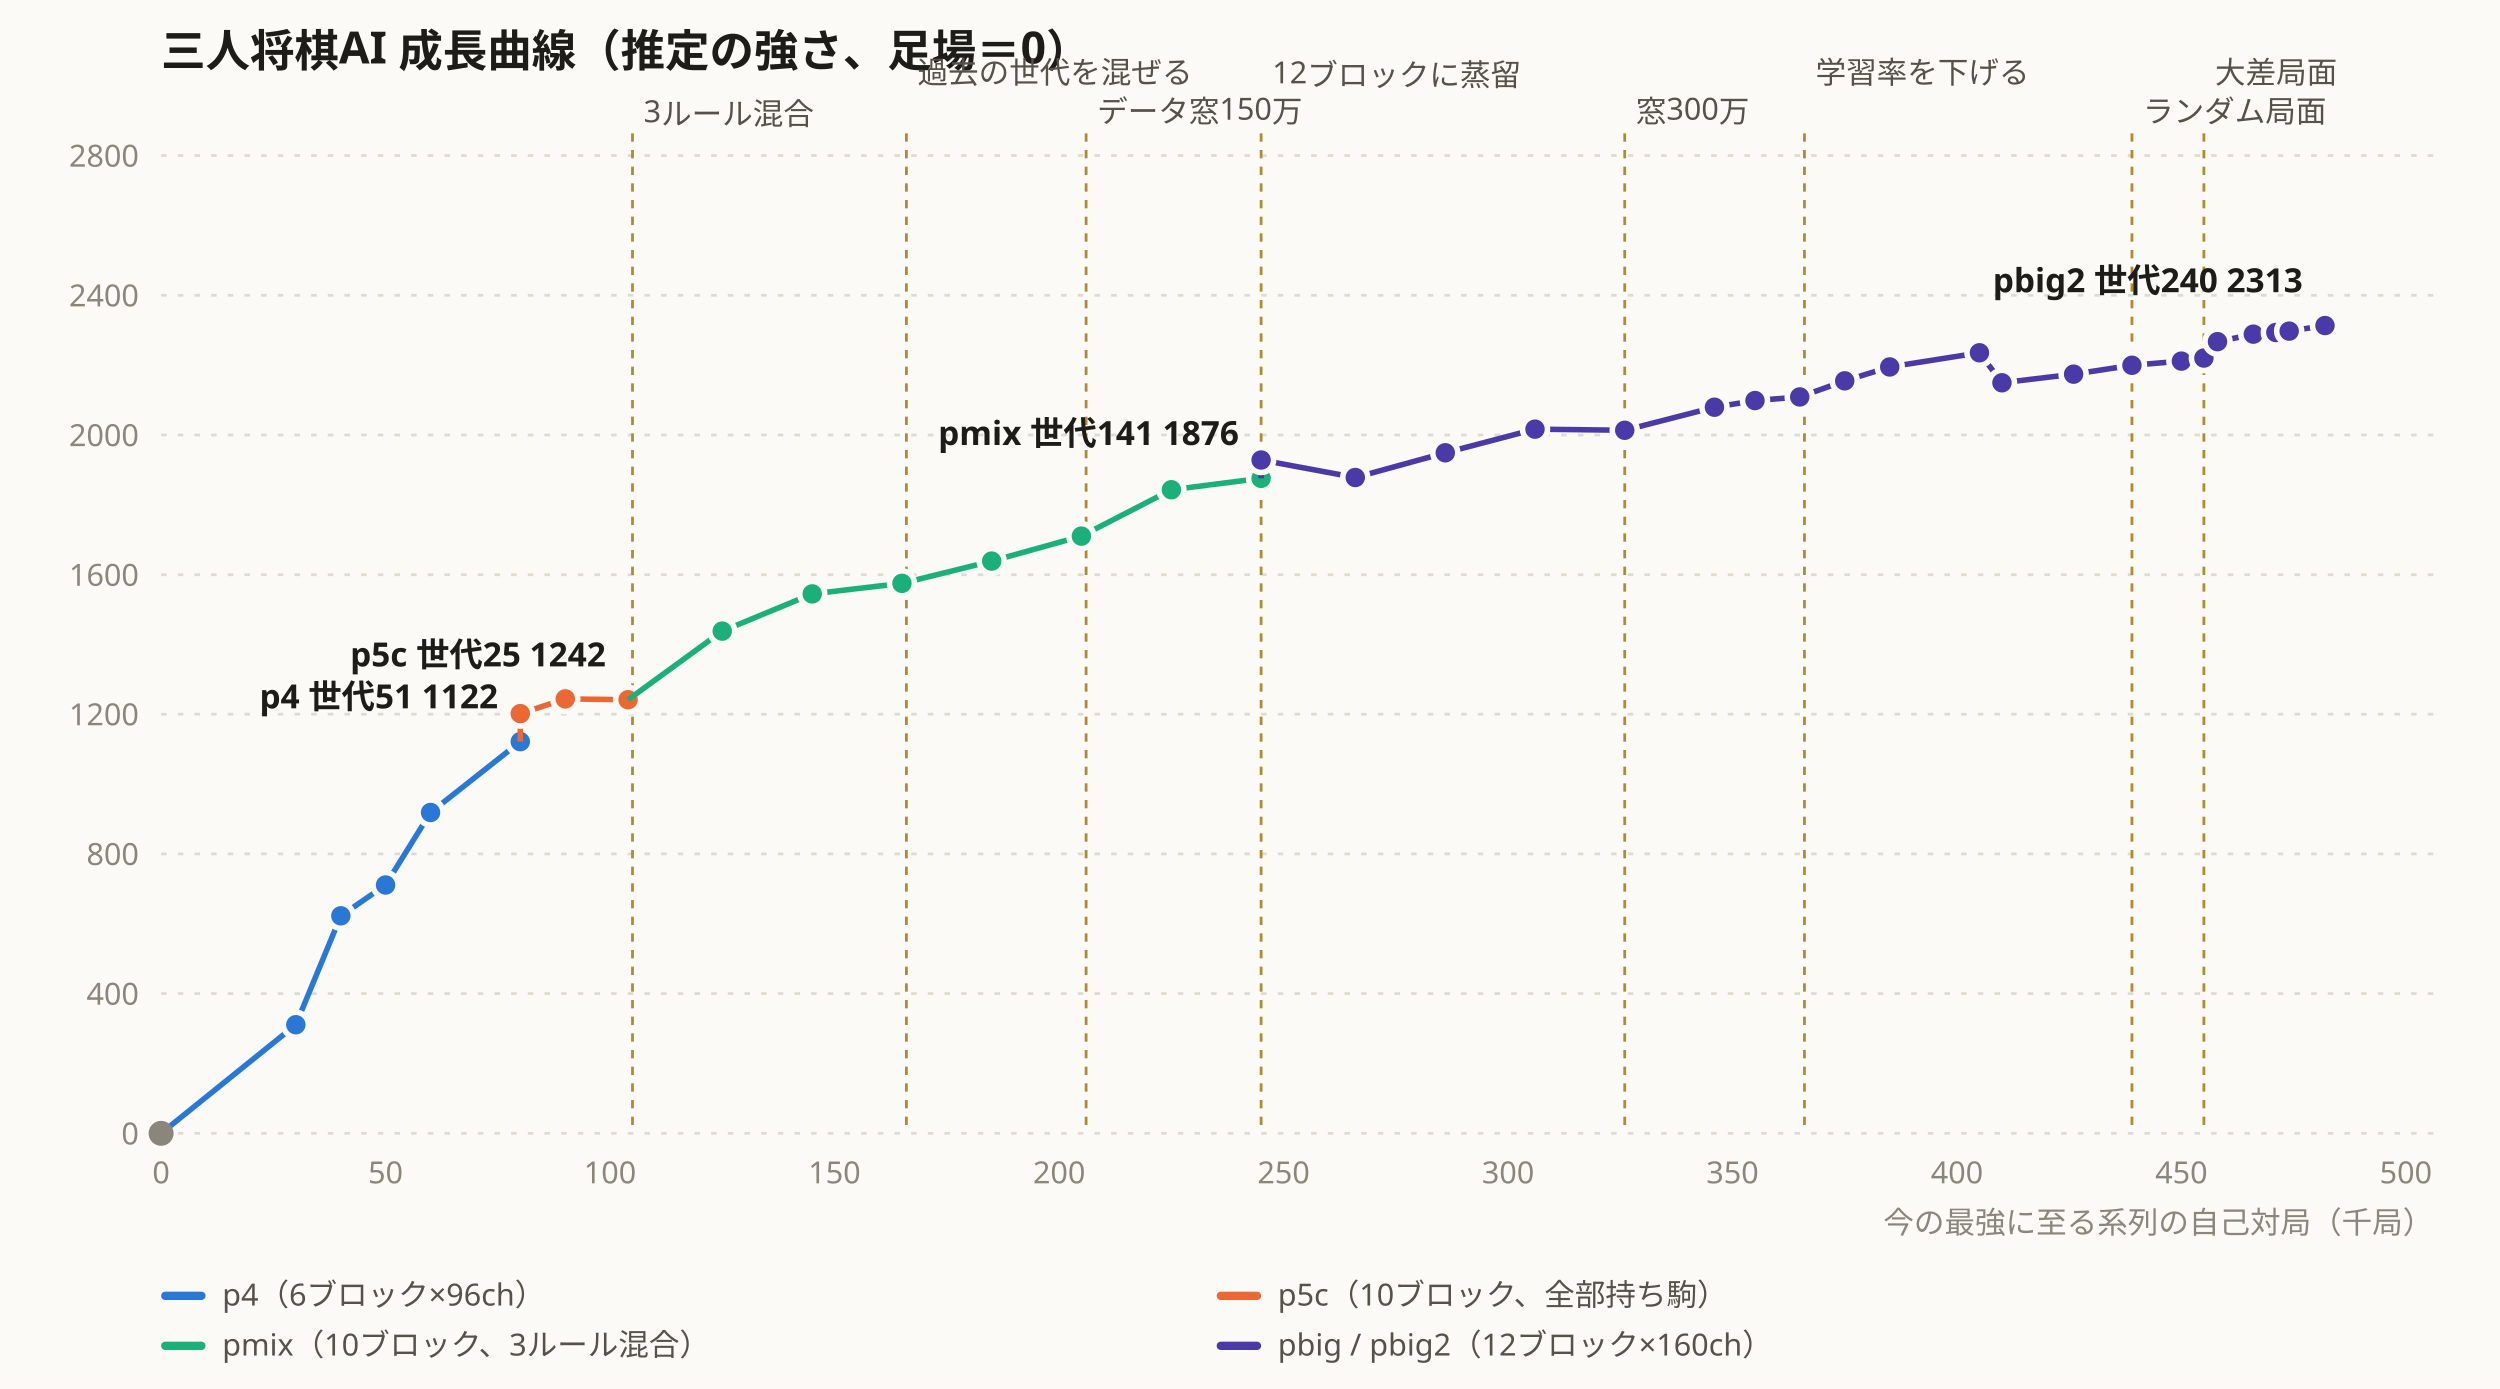
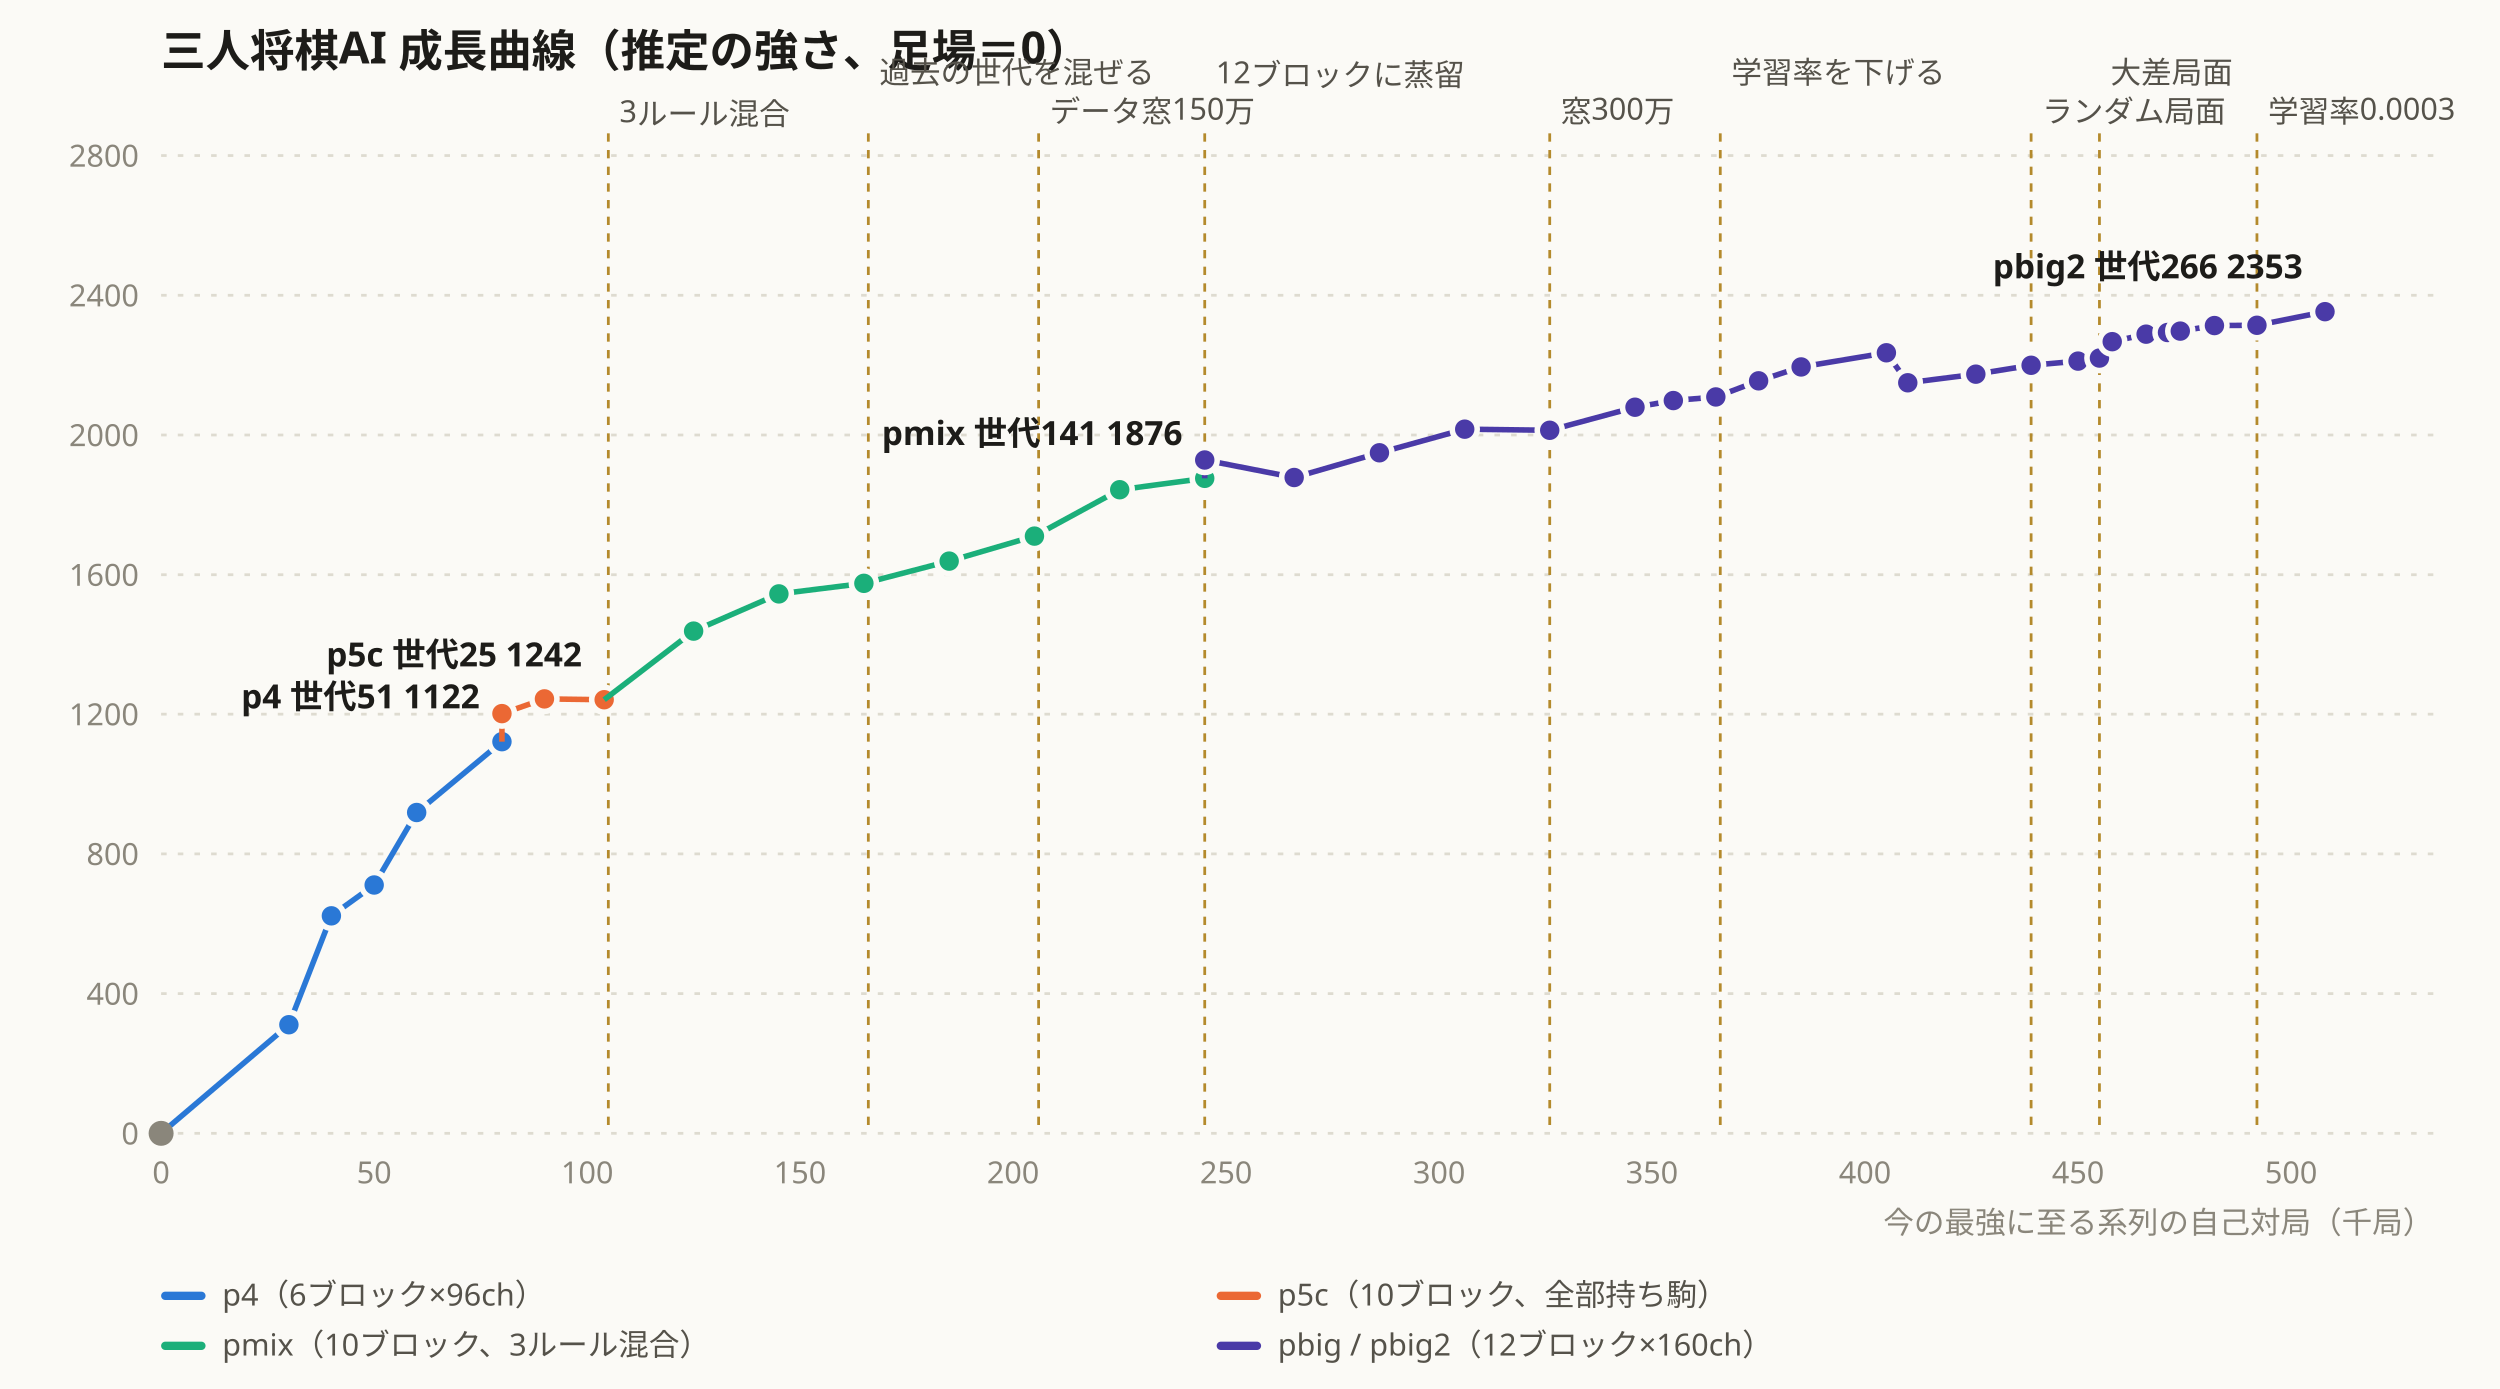
<svg xmlns="http://www.w3.org/2000/svg" viewBox="0 0 900 500" font-family="Hiragino Sans, Yu Gothic, Meiryo, sans-serif">
  <rect width="900" height="500" fill="#fbfaf6" />
  <text x="58" y="24" font-size="16" font-weight="700" fill="#1d1c19">三人将棋AI 成長曲線（推定の強さ、足場＝0）</text>
  <line x1="58" x2="876" y1="408.0" y2="408.0" stroke="#dedbd0" stroke-dasharray="2 4" />
  <text x="50" y="412.0" font-size="11" fill="#8a867b" text-anchor="end">0</text>
  <line x1="58" x2="876" y1="357.7" y2="357.7" stroke="#dedbd0" stroke-dasharray="2 4" />
  <text x="50" y="361.7" font-size="11" fill="#8a867b" text-anchor="end">400</text>
  <line x1="58" x2="876" y1="307.4" y2="307.4" stroke="#dedbd0" stroke-dasharray="2 4" />
  <text x="50" y="311.4" font-size="11" fill="#8a867b" text-anchor="end">800</text>
  <line x1="58" x2="876" y1="257.1" y2="257.1" stroke="#dedbd0" stroke-dasharray="2 4" />
  <text x="50" y="261.1" font-size="11" fill="#8a867b" text-anchor="end">1200</text>
  <line x1="58" x2="876" y1="206.9" y2="206.9" stroke="#dedbd0" stroke-dasharray="2 4" />
  <text x="50" y="210.9" font-size="11" fill="#8a867b" text-anchor="end">1600</text>
  <line x1="58" x2="876" y1="156.6" y2="156.6" stroke="#dedbd0" stroke-dasharray="2 4" />
  <text x="50" y="160.6" font-size="11" fill="#8a867b" text-anchor="end">2000</text>
  <line x1="58" x2="876" y1="106.3" y2="106.3" stroke="#dedbd0" stroke-dasharray="2 4" />
  <text x="50" y="110.3" font-size="11" fill="#8a867b" text-anchor="end">2400</text>
  <line x1="58" x2="876" y1="56.0" y2="56.0" stroke="#dedbd0" stroke-dasharray="2 4" />
  <text x="50" y="60.0" font-size="11" fill="#8a867b" text-anchor="end">2800</text>
  <text x="58.0" y="426" font-size="11" fill="#8a867b" text-anchor="middle">0</text>
-   <text x="138.8" y="426" font-size="11" fill="#8a867b" text-anchor="middle">50</text>
-   <text x="219.6" y="426" font-size="11" fill="#8a867b" text-anchor="middle">100</text>
-   <text x="300.4" y="426" font-size="11" fill="#8a867b" text-anchor="middle">150</text>
-   <text x="381.3" y="426" font-size="11" fill="#8a867b" text-anchor="middle">200</text>
-   <text x="462.1" y="426" font-size="11" fill="#8a867b" text-anchor="middle">250</text>
-   <text x="542.9" y="426" font-size="11" fill="#8a867b" text-anchor="middle">300</text>
-   <text x="623.7" y="426" font-size="11" fill="#8a867b" text-anchor="middle">350</text>
-   <text x="704.5" y="426" font-size="11" fill="#8a867b" text-anchor="middle">400</text>
-   <text x="785.3" y="426" font-size="11" fill="#8a867b" text-anchor="middle">450</text>
-   <text x="866.1" y="426" font-size="11" fill="#8a867b" text-anchor="middle">500</text>
+   <text x="134.7" y="426" font-size="11" fill="#8a867b" text-anchor="middle">50</text>
+   <text x="211.4" y="426" font-size="11" fill="#8a867b" text-anchor="middle">100</text>
+   <text x="288.0" y="426" font-size="11" fill="#8a867b" text-anchor="middle">150</text>
+   <text x="364.7" y="426" font-size="11" fill="#8a867b" text-anchor="middle">200</text>
+   <text x="441.4" y="426" font-size="11" fill="#8a867b" text-anchor="middle">250</text>
+   <text x="518.1" y="426" font-size="11" fill="#8a867b" text-anchor="middle">300</text>
+   <text x="594.7" y="426" font-size="11" fill="#8a867b" text-anchor="middle">350</text>
+   <text x="671.4" y="426" font-size="11" fill="#8a867b" text-anchor="middle">400</text>
+   <text x="748.1" y="426" font-size="11" fill="#8a867b" text-anchor="middle">450</text>
+   <text x="824.8" y="426" font-size="11" fill="#8a867b" text-anchor="middle">500</text>
  <text x="876" y="444" font-size="11" fill="#8a867b" text-anchor="end">今の最強に至る系列の自己対局（千局）</text>
-   <line x1="227.7" x2="227.7" y1="48" y2="408" stroke="#b48a2c" stroke-dasharray="3 3" />
-   <text x="231.7" y="44" font-size="11" fill="#55524a">3ルール混合</text>
-   <line x1="326.3" x2="326.3" y1="48" y2="408" stroke="#b48a2c" stroke-dasharray="3 3" />
-   <text x="330.3" y="30" font-size="11" fill="#55524a">過去の世代を混ぜる</text>
-   <line x1="391.0" x2="391.0" y1="48" y2="408" stroke="#b48a2c" stroke-dasharray="3 3" />
-   <text x="395.0" y="44" font-size="11" fill="#55524a">データ窓150万</text>
-   <line x1="454.0" x2="454.0" y1="48" y2="408" stroke="#b48a2c" stroke-dasharray="3 3" />
-   <text x="458.0" y="30" font-size="11" fill="#55524a">12ブロックに蒸留</text>
-   <line x1="584.9" x2="584.9" y1="48" y2="408" stroke="#b48a2c" stroke-dasharray="3 3" />
-   <text x="588.9" y="44" font-size="11" fill="#55524a">窓300万</text>
-   <line x1="649.6" x2="649.6" y1="48" y2="408" stroke="#b48a2c" stroke-dasharray="3 3" />
-   <text x="653.6" y="30" font-size="11" fill="#55524a">学習率を下げる</text>
-   <line x1="767.5" x2="767.5" y1="48" y2="408" stroke="#b48a2c" stroke-dasharray="3 3" />
-   <text x="771.5" y="44" font-size="11" fill="#55524a">ランダム局面</text>
-   <line x1="793.4" x2="793.4" y1="48" y2="408" stroke="#b48a2c" stroke-dasharray="3 3" />
-   <text x="797.4" y="30" font-size="11" fill="#55524a">大差局面</text>
-   <polyline fill="none" stroke="#2a78d6" stroke-width="2" stroke-linejoin="round" points="58.0,408.0 106.5,368.9 122.7,329.7 138.8,318.6 155.0,292.5 187.3,267.0" />
-   <circle cx="106.5" cy="368.9" r="4.5" fill="#2a78d6" stroke="#fbfaf6" stroke-width="2" />
-   <circle cx="122.7" cy="329.7" r="4.5" fill="#2a78d6" stroke="#fbfaf6" stroke-width="2" />
-   <circle cx="138.8" cy="318.6" r="4.5" fill="#2a78d6" stroke="#fbfaf6" stroke-width="2" />
-   <circle cx="155.0" cy="292.5" r="4.5" fill="#2a78d6" stroke="#fbfaf6" stroke-width="2" />
-   <circle cx="187.3" cy="267.0" r="4.5" fill="#2a78d6" stroke="#fbfaf6" stroke-width="2" />
-   <text x="179.3" y="255.0" font-size="12" font-weight="700" fill="#1d1c19" text-anchor="end">p4 世代51 1122</text>
-   <polyline fill="none" stroke="#eb6834" stroke-width="2" stroke-linejoin="round" points="187.3,267.0 187.3,256.9 203.5,251.6 226.1,251.9" />
-   <circle cx="187.3" cy="256.9" r="4.5" fill="#eb6834" stroke="#fbfaf6" stroke-width="2" />
-   <circle cx="203.5" cy="251.6" r="4.5" fill="#eb6834" stroke="#fbfaf6" stroke-width="2" />
-   <circle cx="226.1" cy="251.9" r="4.5" fill="#eb6834" stroke="#fbfaf6" stroke-width="2" />
-   <text x="218.1" y="239.9" font-size="12" font-weight="700" fill="#1d1c19" text-anchor="end">p5c 世代25 1242</text>
-   <polyline fill="none" stroke="#1baf7a" stroke-width="2" stroke-linejoin="round" points="226.1,251.9 260.0,227.2 292.4,213.8 324.7,210.0 357.0,202.0 389.3,193.0 421.7,176.3 454.0,172.2" />
-   <circle cx="260.0" cy="227.2" r="4.5" fill="#1baf7a" stroke="#fbfaf6" stroke-width="2" />
-   <circle cx="292.4" cy="213.8" r="4.5" fill="#1baf7a" stroke="#fbfaf6" stroke-width="2" />
-   <circle cx="324.7" cy="210.0" r="4.5" fill="#1baf7a" stroke="#fbfaf6" stroke-width="2" />
-   <circle cx="357.0" cy="202.0" r="4.5" fill="#1baf7a" stroke="#fbfaf6" stroke-width="2" />
-   <circle cx="389.3" cy="193.0" r="4.5" fill="#1baf7a" stroke="#fbfaf6" stroke-width="2" />
-   <circle cx="421.7" cy="176.3" r="4.5" fill="#1baf7a" stroke="#fbfaf6" stroke-width="2" />
-   <circle cx="454.0" cy="172.2" r="4.5" fill="#1baf7a" stroke="#fbfaf6" stroke-width="2" />
-   <text x="446.0" y="160.2" font-size="12" font-weight="700" fill="#1d1c19" text-anchor="end">pmix 世代141 1876</text>
-   <polyline fill="none" stroke="#4a3aa7" stroke-width="2" stroke-linejoin="round" points="454.0,172.2 454.0,165.6 487.9,171.9 520.3,163.0 552.6,154.5 584.9,154.9 617.2,146.6 631.8,144.2 647.9,142.9 664.1,137.1 680.3,132.1 712.6,127.0 720.7,137.8 746.5,134.7 767.5,131.5 785.3,130.0 793.4,128.9 798.3,123.0 811.2,120.3 819.3,119.7 824.1,119.2 837.0,117.2" />
-   <circle cx="454.0" cy="165.6" r="4.5" fill="#4a3aa7" stroke="#fbfaf6" stroke-width="2" />
-   <circle cx="487.9" cy="171.9" r="4.5" fill="#4a3aa7" stroke="#fbfaf6" stroke-width="2" />
-   <circle cx="520.3" cy="163.0" r="4.5" fill="#4a3aa7" stroke="#fbfaf6" stroke-width="2" />
-   <circle cx="552.6" cy="154.5" r="4.5" fill="#4a3aa7" stroke="#fbfaf6" stroke-width="2" />
-   <circle cx="584.9" cy="154.9" r="4.5" fill="#4a3aa7" stroke="#fbfaf6" stroke-width="2" />
-   <circle cx="617.2" cy="146.6" r="4.5" fill="#4a3aa7" stroke="#fbfaf6" stroke-width="2" />
-   <circle cx="631.8" cy="144.2" r="4.5" fill="#4a3aa7" stroke="#fbfaf6" stroke-width="2" />
-   <circle cx="647.9" cy="142.9" r="4.5" fill="#4a3aa7" stroke="#fbfaf6" stroke-width="2" />
-   <circle cx="664.1" cy="137.1" r="4.5" fill="#4a3aa7" stroke="#fbfaf6" stroke-width="2" />
-   <circle cx="680.3" cy="132.1" r="4.5" fill="#4a3aa7" stroke="#fbfaf6" stroke-width="2" />
-   <circle cx="712.6" cy="127.0" r="4.5" fill="#4a3aa7" stroke="#fbfaf6" stroke-width="2" />
-   <circle cx="720.7" cy="137.8" r="4.5" fill="#4a3aa7" stroke="#fbfaf6" stroke-width="2" />
-   <circle cx="746.5" cy="134.7" r="4.5" fill="#4a3aa7" stroke="#fbfaf6" stroke-width="2" />
-   <circle cx="767.5" cy="131.5" r="4.5" fill="#4a3aa7" stroke="#fbfaf6" stroke-width="2" />
-   <circle cx="785.3" cy="130.0" r="4.5" fill="#4a3aa7" stroke="#fbfaf6" stroke-width="2" />
-   <circle cx="793.4" cy="128.9" r="4.5" fill="#4a3aa7" stroke="#fbfaf6" stroke-width="2" />
-   <circle cx="798.3" cy="123.0" r="4.5" fill="#4a3aa7" stroke="#fbfaf6" stroke-width="2" />
-   <circle cx="811.2" cy="120.3" r="4.5" fill="#4a3aa7" stroke="#fbfaf6" stroke-width="2" />
-   <circle cx="819.3" cy="119.7" r="4.5" fill="#4a3aa7" stroke="#fbfaf6" stroke-width="2" />
-   <circle cx="824.1" cy="119.2" r="4.5" fill="#4a3aa7" stroke="#fbfaf6" stroke-width="2" />
-   <circle cx="837.0" cy="117.2" r="4.5" fill="#4a3aa7" stroke="#fbfaf6" stroke-width="2" />
-   <text x="829.0" y="105.2" font-size="12" font-weight="700" fill="#1d1c19" text-anchor="end">pbig2 世代240 2313</text>
+   <line x1="219.0" x2="219.0" y1="48" y2="408" stroke="#b48a2c" stroke-dasharray="3 3" />
+   <text x="223.0" y="44" font-size="11" fill="#55524a">3ルール混合</text>
+   <line x1="312.6" x2="312.6" y1="48" y2="408" stroke="#b48a2c" stroke-dasharray="3 3" />
+   <text x="316.6" y="30" font-size="11" fill="#55524a">過去の世代を混ぜる</text>
+   <line x1="373.9" x2="373.9" y1="48" y2="408" stroke="#b48a2c" stroke-dasharray="3 3" />
+   <text x="377.9" y="44" font-size="11" fill="#55524a">データ窓150万</text>
+   <line x1="433.7" x2="433.7" y1="48" y2="408" stroke="#b48a2c" stroke-dasharray="3 3" />
+   <text x="437.7" y="30" font-size="11" fill="#55524a">12ブロックに蒸留</text>
+   <line x1="557.9" x2="557.9" y1="48" y2="408" stroke="#b48a2c" stroke-dasharray="3 3" />
+   <text x="561.9" y="44" font-size="11" fill="#55524a">窓300万</text>
+   <line x1="619.3" x2="619.3" y1="48" y2="408" stroke="#b48a2c" stroke-dasharray="3 3" />
+   <text x="623.3" y="30" font-size="11" fill="#55524a">学習率を下げる</text>
+   <line x1="731.2" x2="731.2" y1="48" y2="408" stroke="#b48a2c" stroke-dasharray="3 3" />
+   <text x="735.2" y="44" font-size="11" fill="#55524a">ランダム局面</text>
+   <line x1="755.8" x2="755.8" y1="48" y2="408" stroke="#b48a2c" stroke-dasharray="3 3" />
+   <text x="759.8" y="30" font-size="11" fill="#55524a">大差局面</text>
+   <line x1="812.5" x2="812.5" y1="48" y2="408" stroke="#b48a2c" stroke-dasharray="3 3" />
+   <text x="816.5" y="44" font-size="11" fill="#55524a">学習率0.0003</text>
+   <polyline fill="none" stroke="#2a78d6" stroke-width="2" stroke-linejoin="round" points="58.0,408.0 104.0,368.9 119.3,329.7 134.7,318.6 150.0,292.5 180.7,267.0" />
+   <circle cx="104.0" cy="368.9" r="4.5" fill="#2a78d6" stroke="#fbfaf6" stroke-width="2" />
+   <circle cx="119.3" cy="329.7" r="4.5" fill="#2a78d6" stroke="#fbfaf6" stroke-width="2" />
+   <circle cx="134.7" cy="318.6" r="4.5" fill="#2a78d6" stroke="#fbfaf6" stroke-width="2" />
+   <circle cx="150.0" cy="292.5" r="4.5" fill="#2a78d6" stroke="#fbfaf6" stroke-width="2" />
+   <circle cx="180.7" cy="267.0" r="4.5" fill="#2a78d6" stroke="#fbfaf6" stroke-width="2" />
+   <text x="172.7" y="255.0" font-size="12" font-weight="700" fill="#1d1c19" text-anchor="end">p4 世代51 1122</text>
+   <polyline fill="none" stroke="#eb6834" stroke-width="2" stroke-linejoin="round" points="180.7,267.0 180.7,256.9 196.0,251.6 217.5,251.9" />
+   <circle cx="180.7" cy="256.9" r="4.5" fill="#eb6834" stroke="#fbfaf6" stroke-width="2" />
+   <circle cx="196.0" cy="251.6" r="4.5" fill="#eb6834" stroke="#fbfaf6" stroke-width="2" />
+   <circle cx="217.5" cy="251.9" r="4.5" fill="#eb6834" stroke="#fbfaf6" stroke-width="2" />
+   <text x="209.5" y="239.9" font-size="12" font-weight="700" fill="#1d1c19" text-anchor="end">p5c 世代25 1242</text>
+   <polyline fill="none" stroke="#1baf7a" stroke-width="2" stroke-linejoin="round" points="217.5,251.9 249.7,227.2 280.4,213.8 311.0,210.0 341.7,202.0 372.4,193.0 403.1,176.3 433.7,172.2" />
+   <circle cx="249.7" cy="227.2" r="4.5" fill="#1baf7a" stroke="#fbfaf6" stroke-width="2" />
+   <circle cx="280.4" cy="213.8" r="4.5" fill="#1baf7a" stroke="#fbfaf6" stroke-width="2" />
+   <circle cx="311.0" cy="210.0" r="4.5" fill="#1baf7a" stroke="#fbfaf6" stroke-width="2" />
+   <circle cx="341.7" cy="202.0" r="4.5" fill="#1baf7a" stroke="#fbfaf6" stroke-width="2" />
+   <circle cx="372.4" cy="193.0" r="4.5" fill="#1baf7a" stroke="#fbfaf6" stroke-width="2" />
+   <circle cx="403.1" cy="176.3" r="4.5" fill="#1baf7a" stroke="#fbfaf6" stroke-width="2" />
+   <circle cx="433.7" cy="172.2" r="4.5" fill="#1baf7a" stroke="#fbfaf6" stroke-width="2" />
+   <text x="425.7" y="160.2" font-size="12" font-weight="700" fill="#1d1c19" text-anchor="end">pmix 世代141 1876</text>
+   <polyline fill="none" stroke="#4a3aa7" stroke-width="2" stroke-linejoin="round" points="433.7,172.2 433.7,165.6 465.9,171.9 496.6,163.0 527.3,154.5 557.9,154.9 588.6,146.6 602.4,144.2 617.7,142.9 633.1,137.1 648.4,132.1 679.1,127.0 686.8,137.8 711.3,134.7 731.2,131.5 748.1,130.0 755.8,128.9 760.4,123.0 772.6,120.3 780.3,119.7 784.9,119.2 797.2,117.2 812.5,117.1 837.0,112.2" />
+   <circle cx="433.7" cy="165.6" r="4.5" fill="#4a3aa7" stroke="#fbfaf6" stroke-width="2" />
+   <circle cx="465.9" cy="171.9" r="4.5" fill="#4a3aa7" stroke="#fbfaf6" stroke-width="2" />
+   <circle cx="496.6" cy="163.0" r="4.5" fill="#4a3aa7" stroke="#fbfaf6" stroke-width="2" />
+   <circle cx="527.3" cy="154.5" r="4.5" fill="#4a3aa7" stroke="#fbfaf6" stroke-width="2" />
+   <circle cx="557.9" cy="154.9" r="4.5" fill="#4a3aa7" stroke="#fbfaf6" stroke-width="2" />
+   <circle cx="588.6" cy="146.6" r="4.5" fill="#4a3aa7" stroke="#fbfaf6" stroke-width="2" />
+   <circle cx="602.4" cy="144.2" r="4.5" fill="#4a3aa7" stroke="#fbfaf6" stroke-width="2" />
+   <circle cx="617.7" cy="142.9" r="4.5" fill="#4a3aa7" stroke="#fbfaf6" stroke-width="2" />
+   <circle cx="633.1" cy="137.1" r="4.5" fill="#4a3aa7" stroke="#fbfaf6" stroke-width="2" />
+   <circle cx="648.4" cy="132.1" r="4.5" fill="#4a3aa7" stroke="#fbfaf6" stroke-width="2" />
+   <circle cx="679.1" cy="127.0" r="4.5" fill="#4a3aa7" stroke="#fbfaf6" stroke-width="2" />
+   <circle cx="686.8" cy="137.8" r="4.5" fill="#4a3aa7" stroke="#fbfaf6" stroke-width="2" />
+   <circle cx="711.3" cy="134.7" r="4.5" fill="#4a3aa7" stroke="#fbfaf6" stroke-width="2" />
+   <circle cx="731.2" cy="131.5" r="4.5" fill="#4a3aa7" stroke="#fbfaf6" stroke-width="2" />
+   <circle cx="748.1" cy="130.0" r="4.5" fill="#4a3aa7" stroke="#fbfaf6" stroke-width="2" />
+   <circle cx="755.8" cy="128.9" r="4.5" fill="#4a3aa7" stroke="#fbfaf6" stroke-width="2" />
+   <circle cx="760.4" cy="123.0" r="4.5" fill="#4a3aa7" stroke="#fbfaf6" stroke-width="2" />
+   <circle cx="772.6" cy="120.3" r="4.5" fill="#4a3aa7" stroke="#fbfaf6" stroke-width="2" />
+   <circle cx="780.3" cy="119.7" r="4.5" fill="#4a3aa7" stroke="#fbfaf6" stroke-width="2" />
+   <circle cx="784.9" cy="119.2" r="4.5" fill="#4a3aa7" stroke="#fbfaf6" stroke-width="2" />
+   <circle cx="797.2" cy="117.2" r="4.5" fill="#4a3aa7" stroke="#fbfaf6" stroke-width="2" />
+   <circle cx="812.5" cy="117.1" r="4.5" fill="#4a3aa7" stroke="#fbfaf6" stroke-width="2" />
+   <circle cx="837.0" cy="112.2" r="4.5" fill="#4a3aa7" stroke="#fbfaf6" stroke-width="2" />
+   <text x="829.0" y="100.2" font-size="12" font-weight="700" fill="#1d1c19" text-anchor="end">pbig2 世代266 2353</text>
  <circle cx="58.0" cy="408.0" r="4.5" fill="#8a867b" />
  <rect x="58" y="465" width="16" height="3" rx="1.5" fill="#2a78d6" />
  <text x="80" y="470" font-size="11" fill="#55524a">p4（6ブロック×96ch）</text>
  <rect x="438" y="465" width="16" height="3" rx="1.5" fill="#eb6834" />
  <text x="460" y="470" font-size="11" fill="#55524a">p5c（10ブロック、全部持ち駒）</text>
  <rect x="58" y="483" width="16" height="3" rx="1.5" fill="#1baf7a" />
  <text x="80" y="488" font-size="11" fill="#55524a">pmix（10ブロック、3ルール混合）</text>
  <rect x="438" y="483" width="16" height="3" rx="1.5" fill="#4a3aa7" />
  <text x="460" y="488" font-size="11" fill="#55524a">pbig / pbig2（12ブロック×160ch）</text>
</svg>
